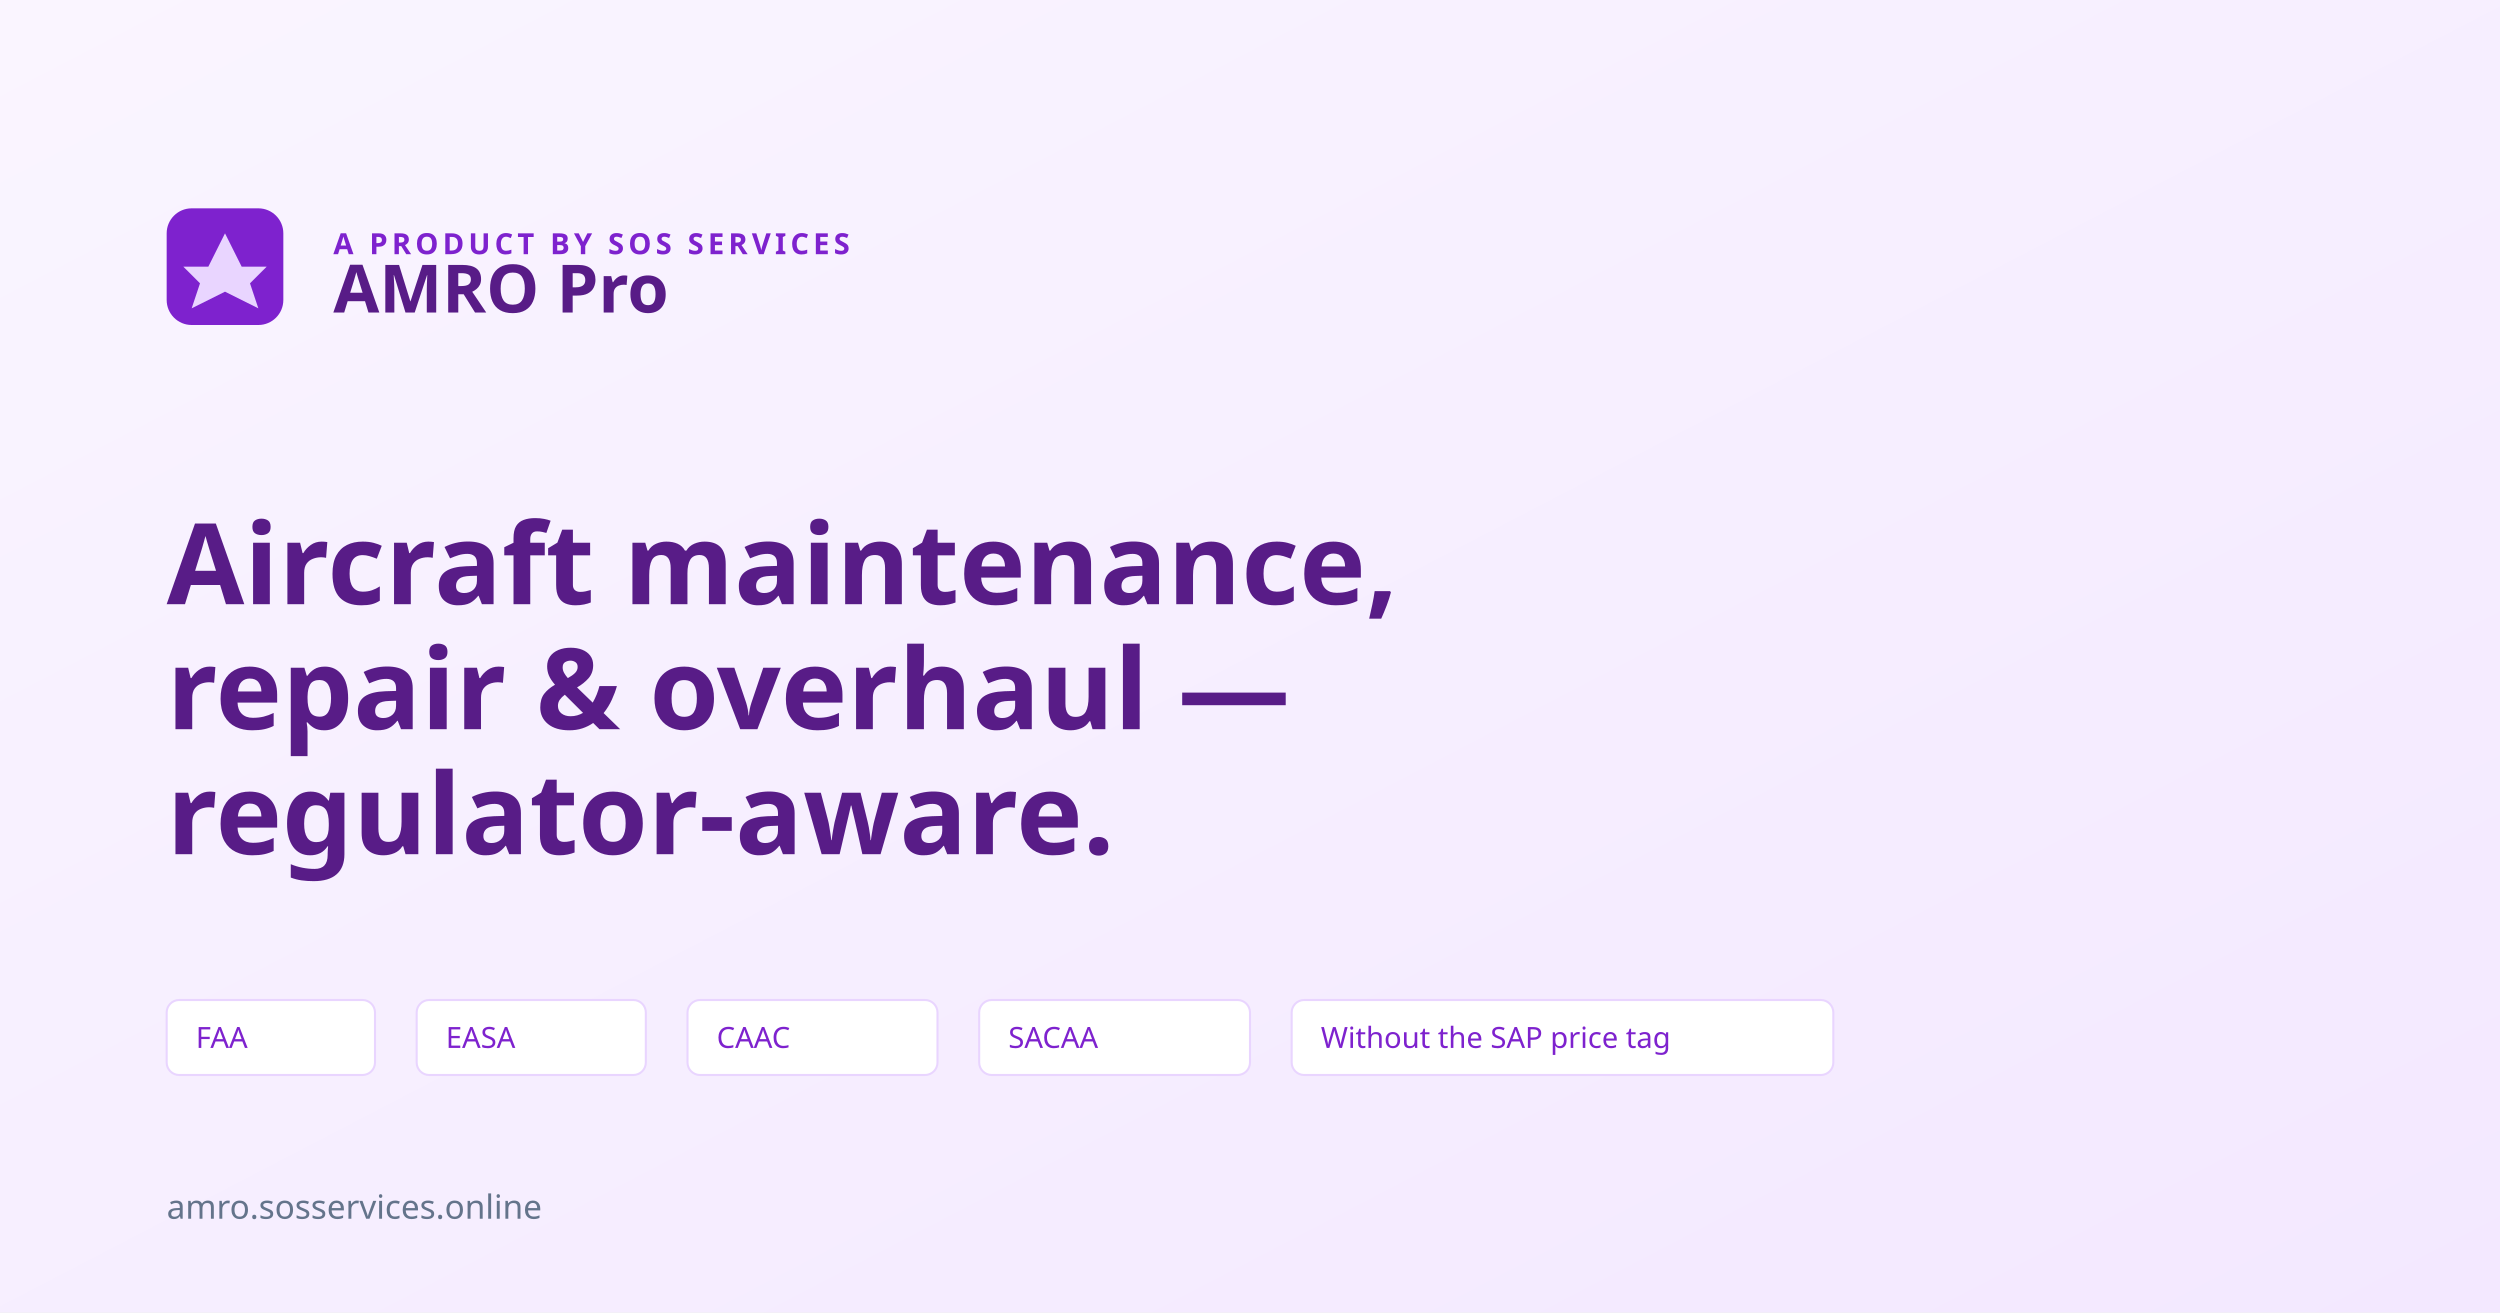
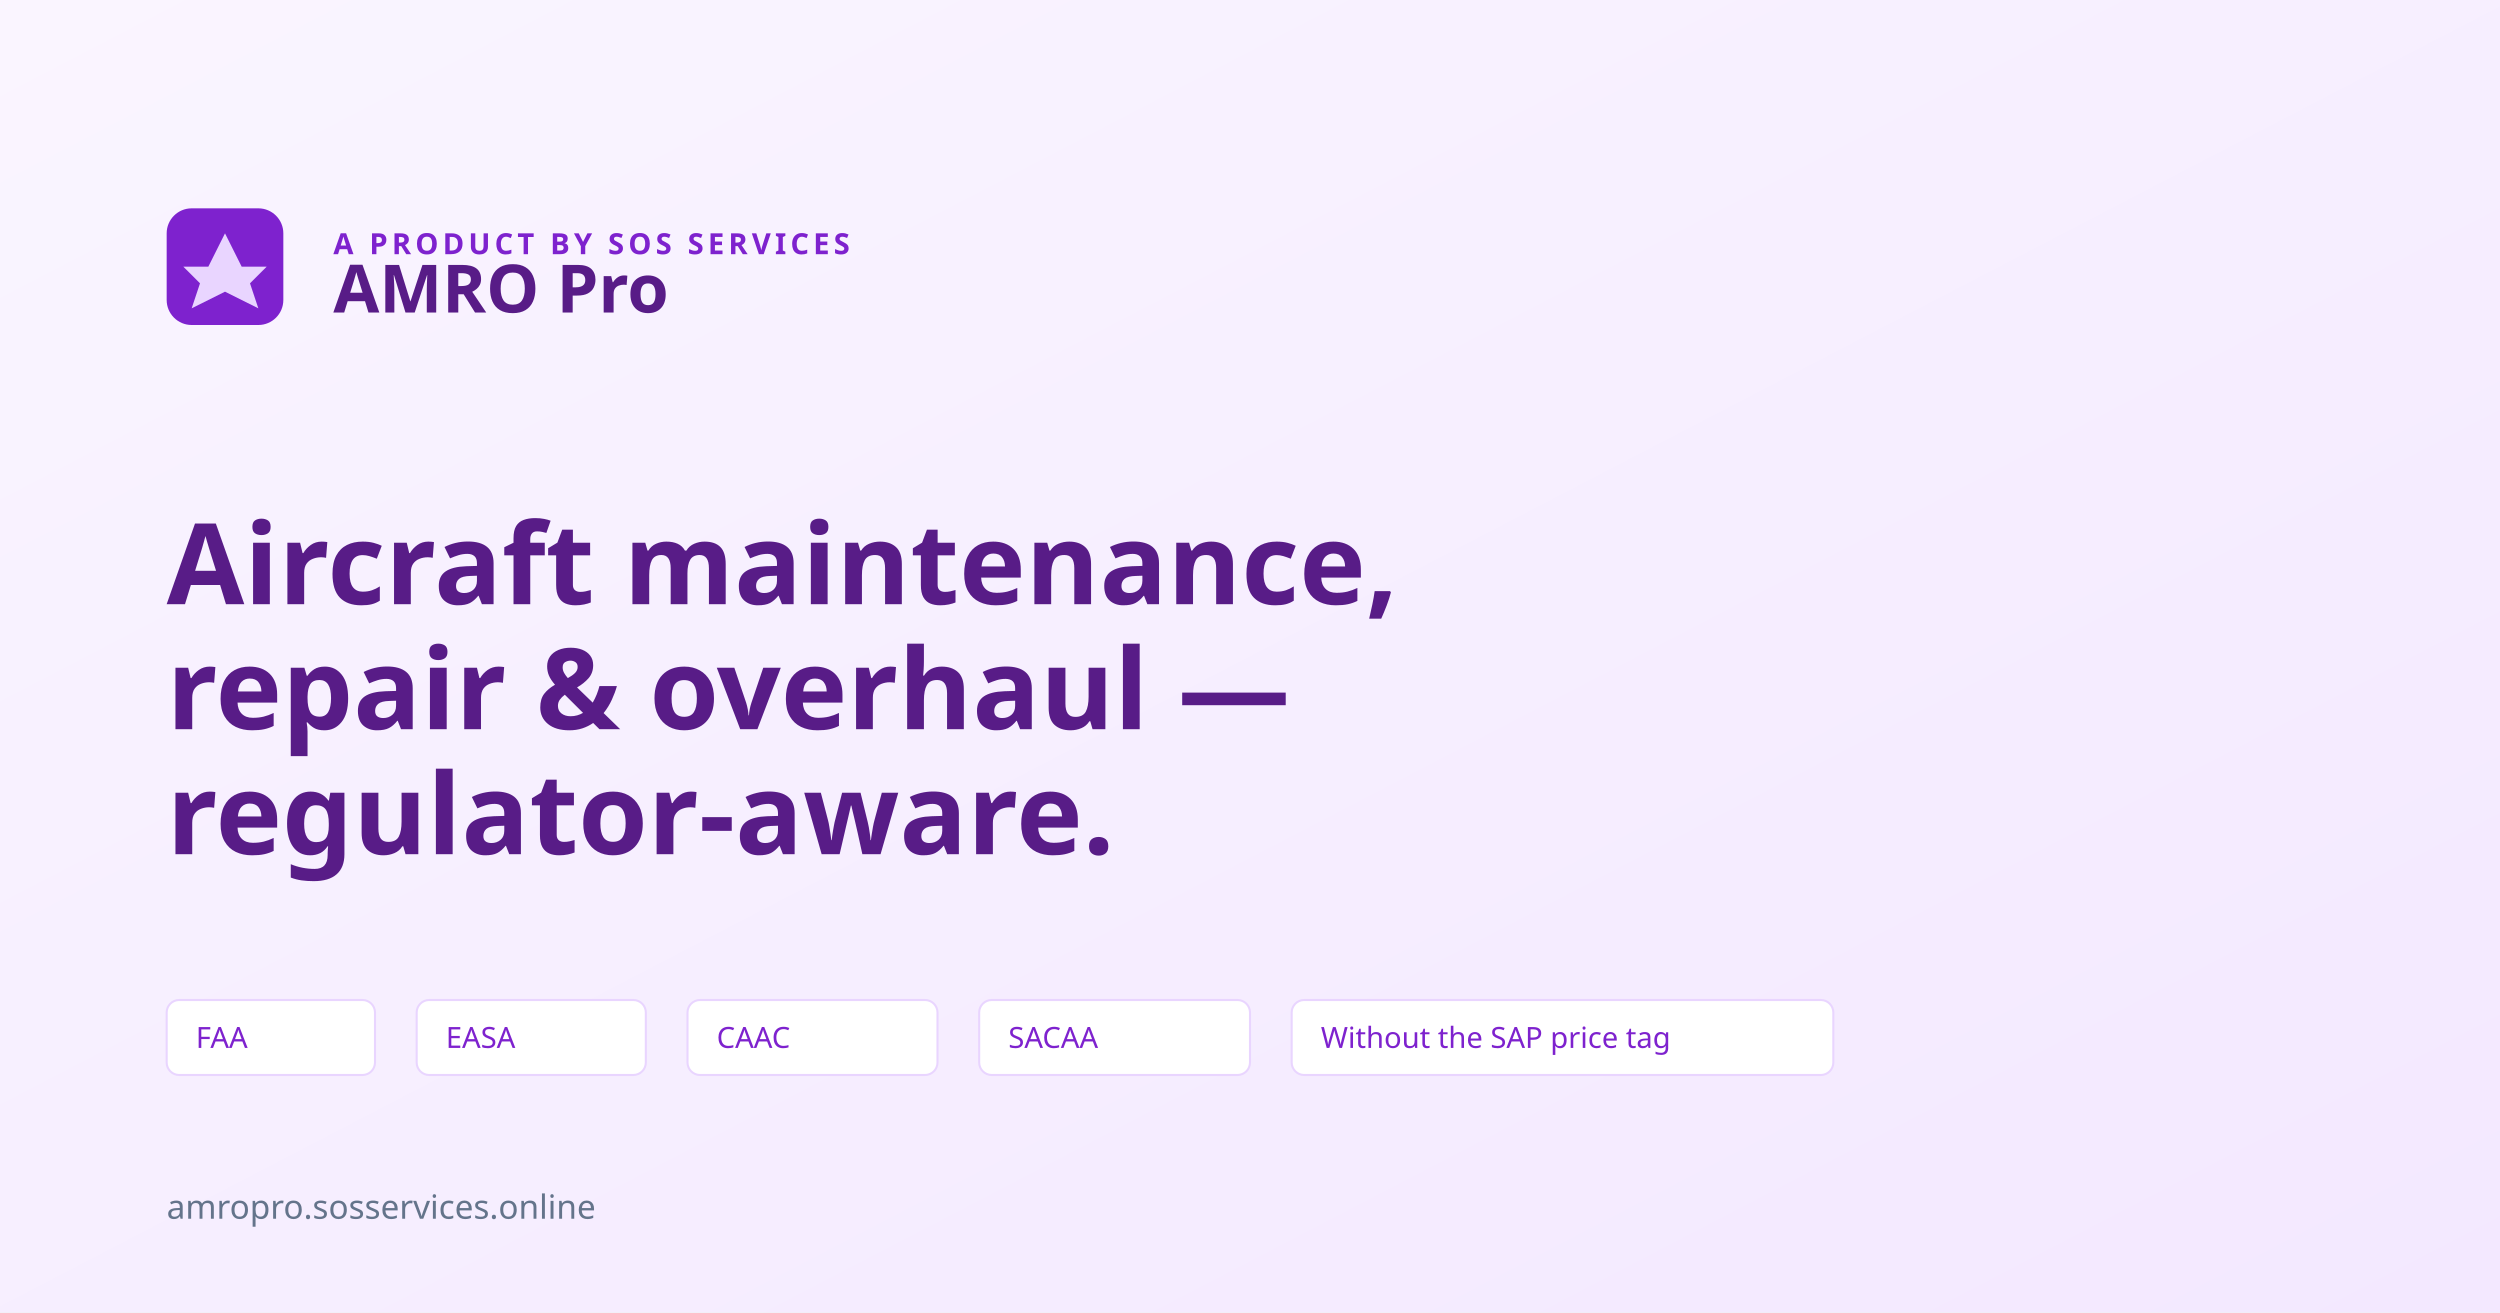
<svg xmlns="http://www.w3.org/2000/svg" viewBox="0 0 1200 630" role="img" aria-label="AMRO Pro social card">
  <defs>
    <linearGradient id="g" x1="0" y1="0" x2="1" y2="1">
      <stop offset="0%" stop-color="#faf5ff" />
      <stop offset="100%" stop-color="#f3e8ff" />
    </linearGradient>
  </defs>
  <rect width="1200" height="630" fill="url(#g)" />
  <g transform="translate(80, 100)">
    <rect x="0" y="0" width="56" height="56" rx="12" fill="#7e22ce" />
    <path d="M28 12 L36 28 L48 28 L40 36 L44 48 L28 40 L12 48 L16 36 L8 28 L20 28 Z" fill="#e9d5ff" />
    <text x="80" y="22" font-family="system-ui, sans-serif" font-size="14" font-weight="600" fill="#7e22ce" letter-spacing="2">A PRODUCT BY SOS SERVICES</text>
    <text x="80" y="50" font-family="system-ui, sans-serif" font-size="32" font-weight="700" fill="#581c87">AMRO Pro</text>
  </g>
  <text x="80" y="290" font-family="system-ui, sans-serif" font-size="54" font-weight="700" fill="#581c87">Aircraft maintenance,</text>
  <text x="80" y="350" font-family="system-ui, sans-serif" font-size="54" font-weight="700" fill="#581c87">repair &amp; overhaul —</text>
  <text x="80" y="410" font-family="system-ui, sans-serif" font-size="54" font-weight="700" fill="#581c87">regulator-aware.</text>
  <g transform="translate(80, 480)">
    <rect x="0" y="0" width="100" height="36" rx="6" fill="#ffffff" stroke="#e9d5ff" />
    <text x="14" y="23" font-family="system-ui, sans-serif" font-size="14" fill="#7e22ce">FAA</text>
    <rect x="120" y="0" width="110" height="36" rx="6" fill="#ffffff" stroke="#e9d5ff" />
    <text x="134" y="23" font-family="system-ui, sans-serif" font-size="14" fill="#7e22ce">EASA</text>
    <rect x="250" y="0" width="120" height="36" rx="6" fill="#ffffff" stroke="#e9d5ff" />
    <text x="264" y="23" font-family="system-ui, sans-serif" font-size="14" fill="#7e22ce">CAAC</text>
    <rect x="390" y="0" width="130" height="36" rx="6" fill="#ffffff" stroke="#e9d5ff" />
    <text x="404" y="23" font-family="system-ui, sans-serif" font-size="14" fill="#7e22ce">SACAA</text>
    <rect x="540" y="0" width="260" height="36" rx="6" fill="#ffffff" stroke="#e9d5ff" />
    <text x="554" y="23" font-family="system-ui, sans-serif" font-size="14" fill="#7e22ce">Without the SAP price tag</text>
  </g>
-   <text x="80" y="585" font-family="system-ui, sans-serif" font-size="16" fill="#64748b">amro.sosservices.online</text>
+   <text x="80" y="585" font-family="system-ui, sans-serif" font-size="16" fill="#64748b">amropro.sosservices.online</text>
</svg>
